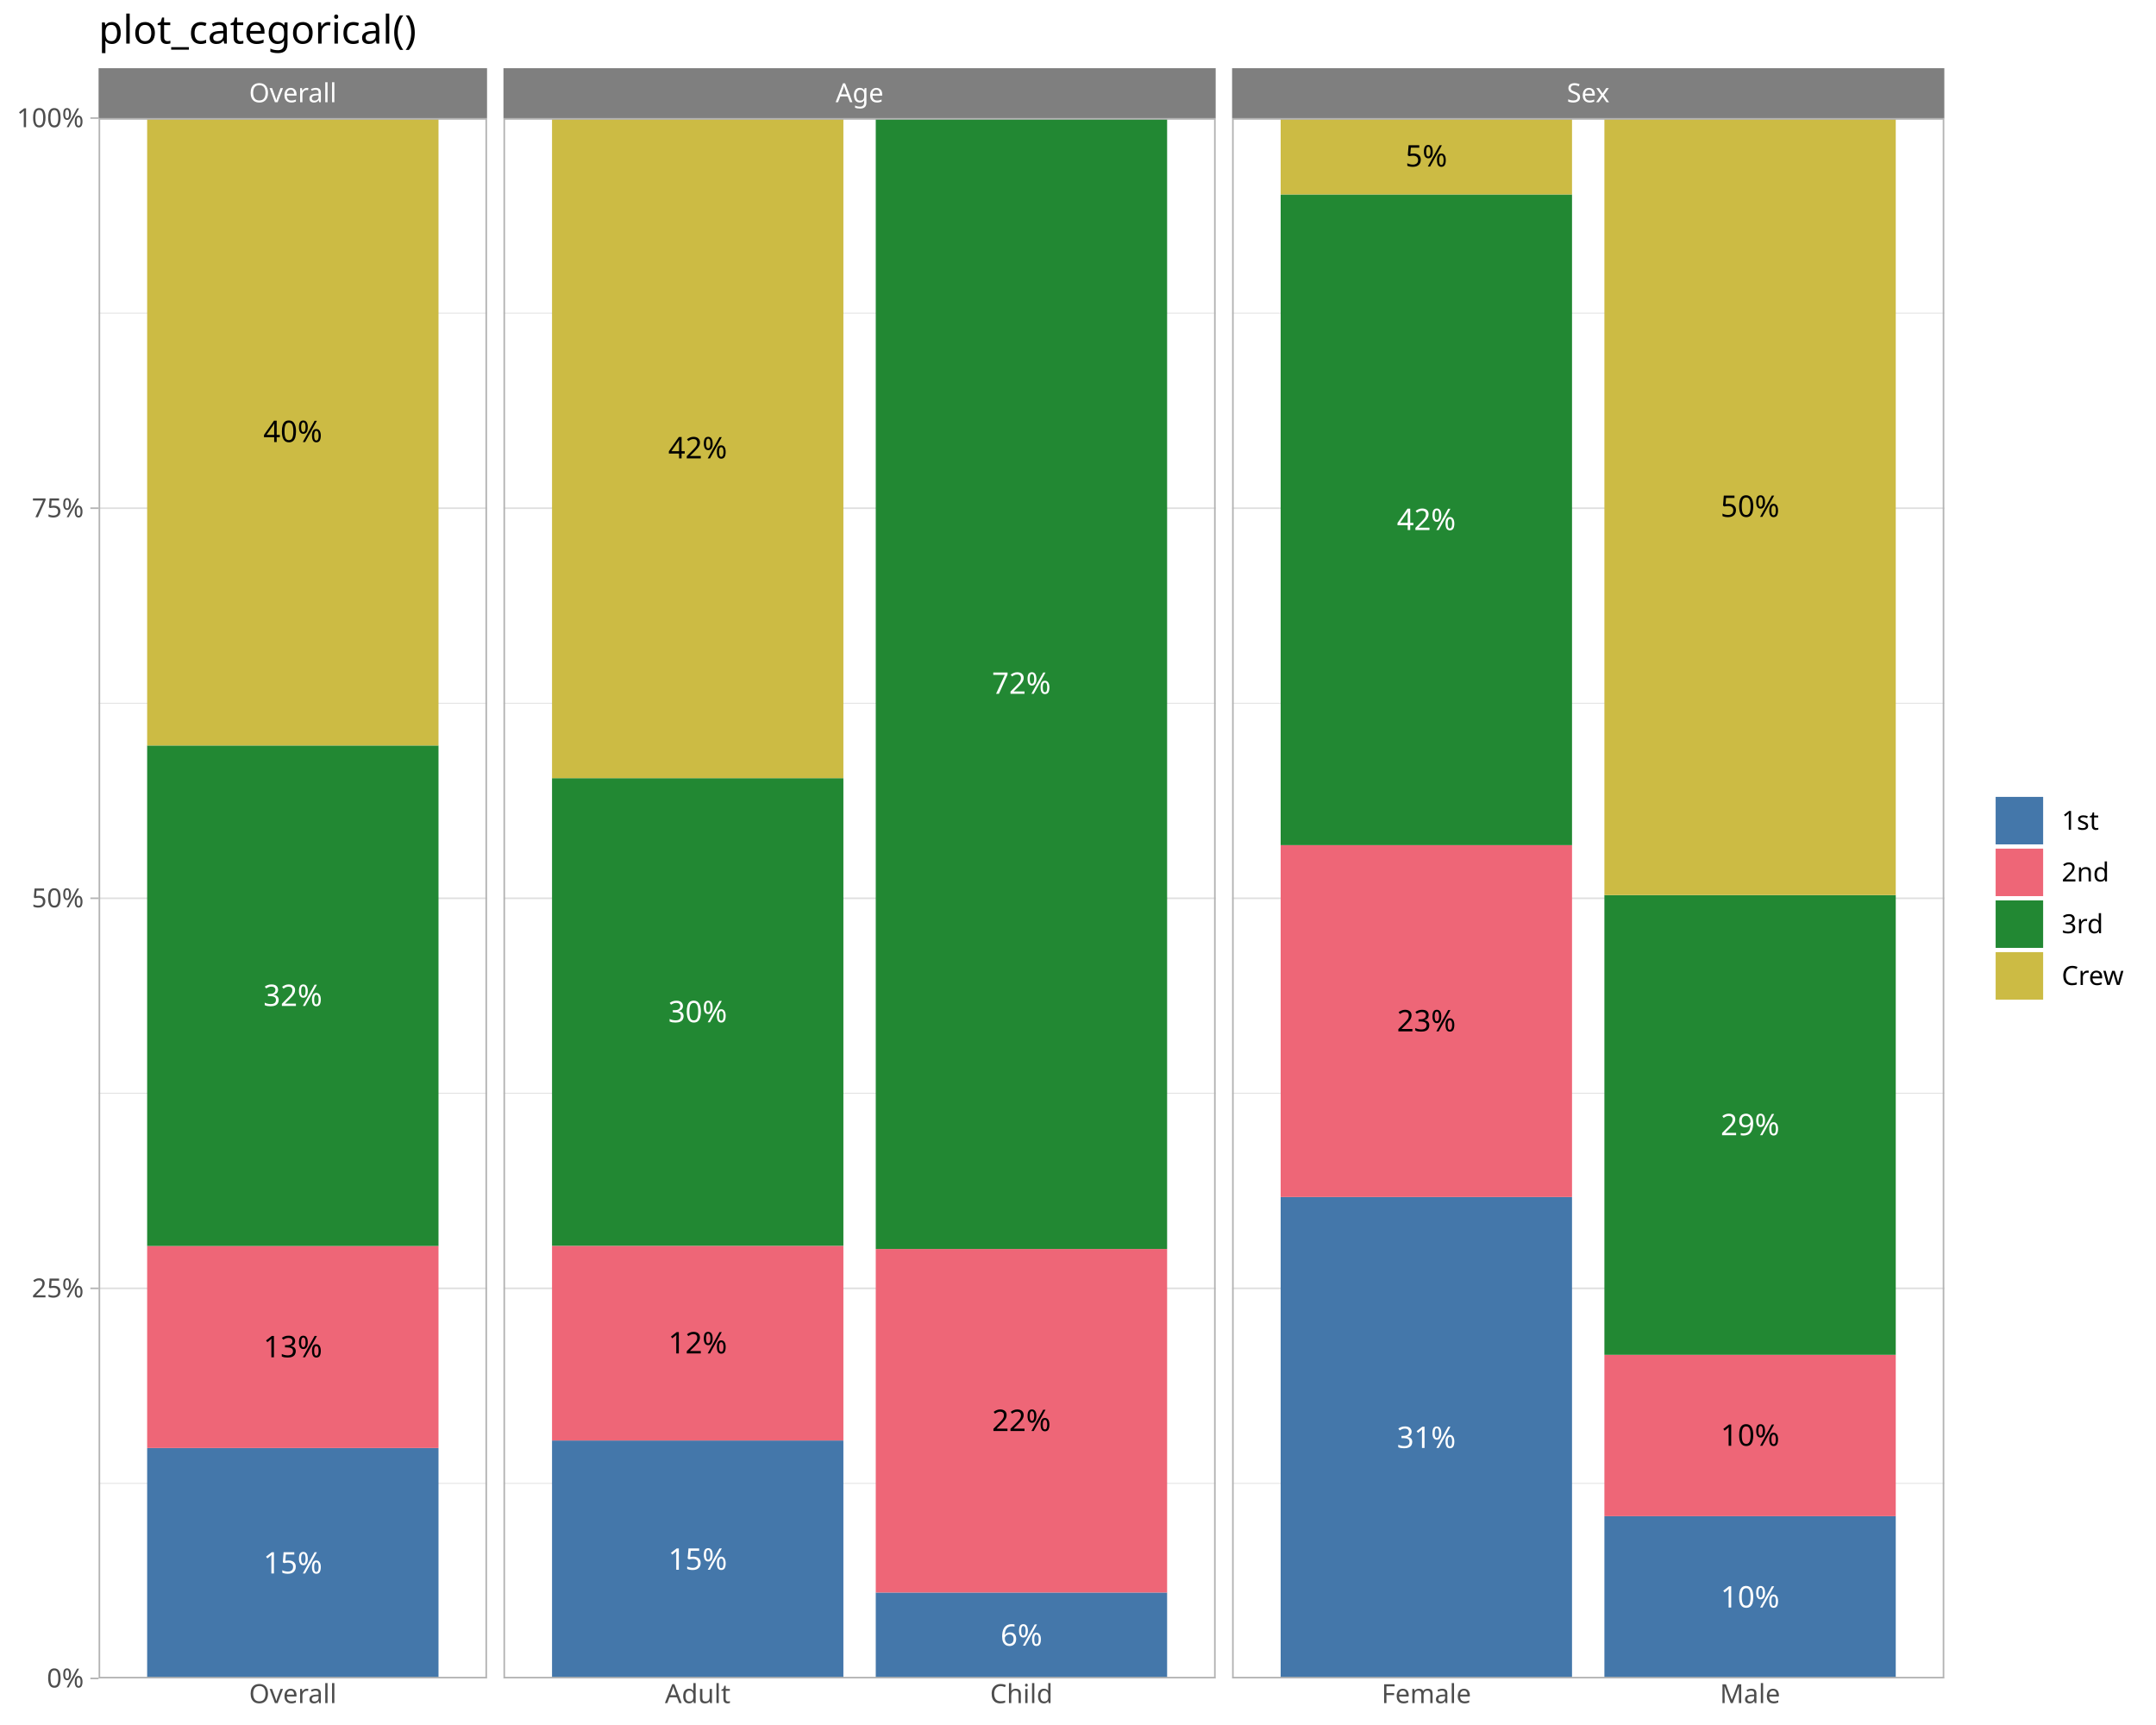
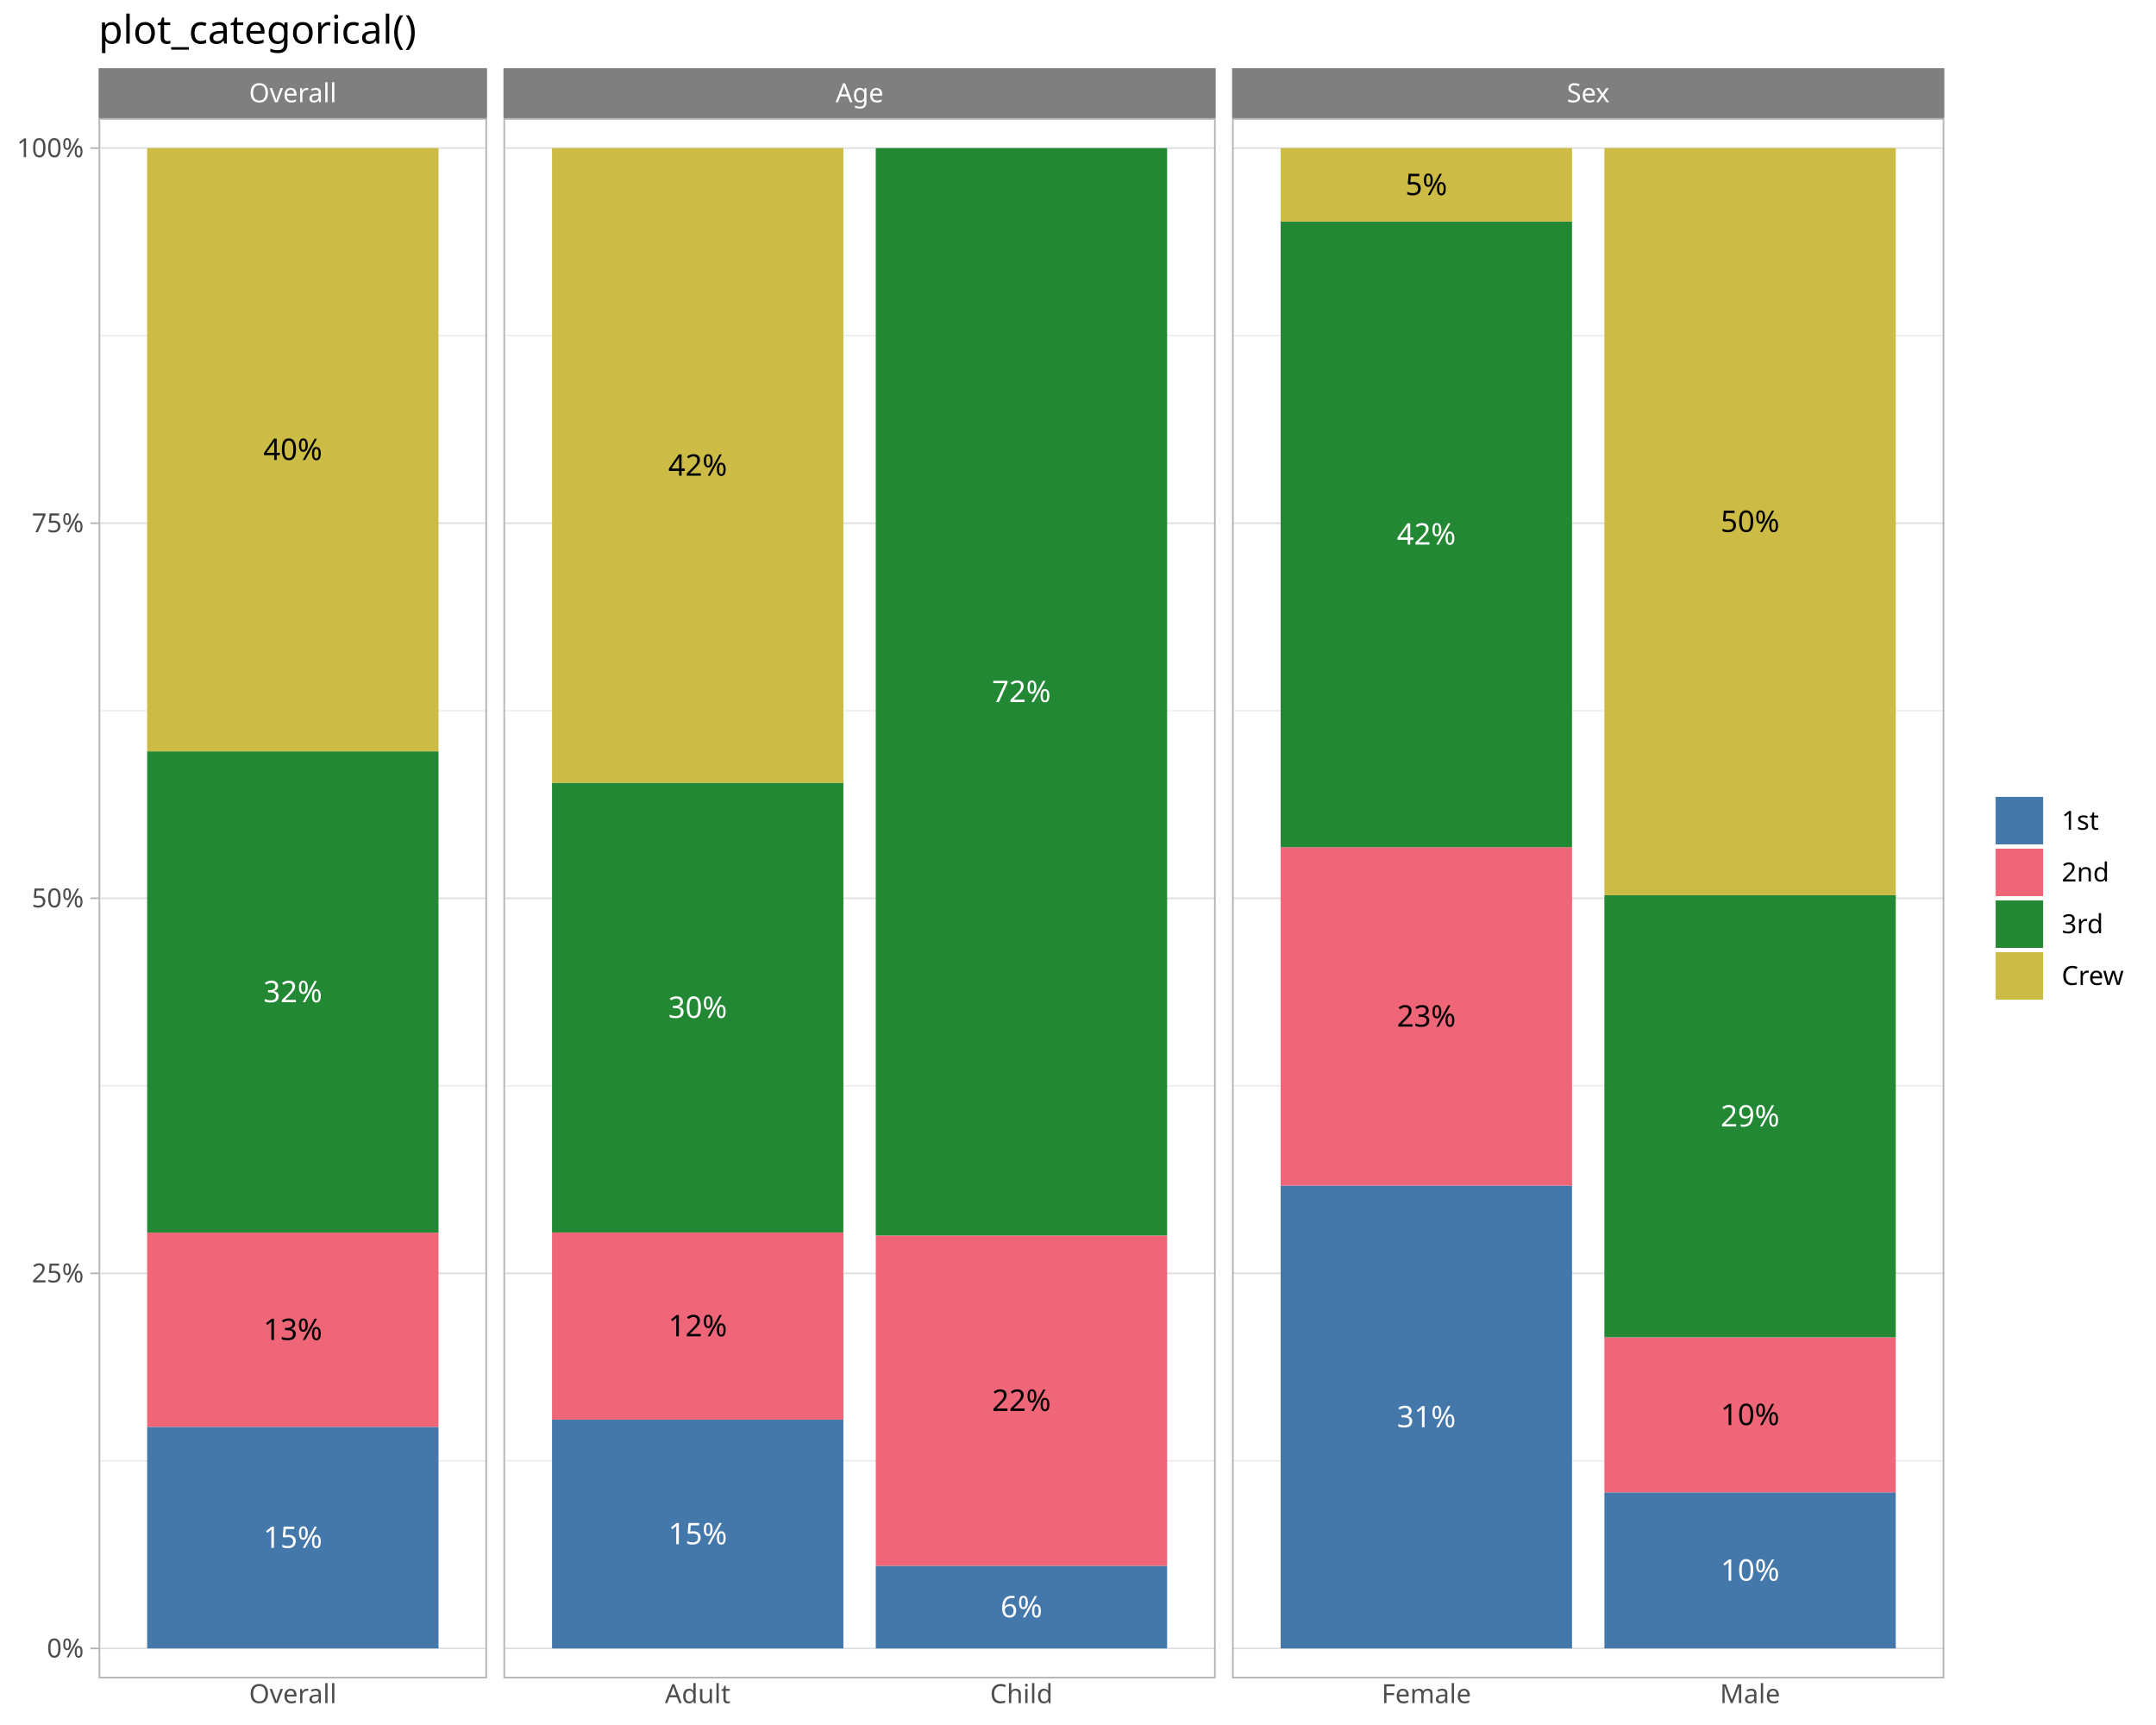
<svg xmlns="http://www.w3.org/2000/svg" class="svglite" data-engine-version="2.0" width="720.00pt" height="576.00pt" viewBox="0 0 720.00 576.00">
  <defs>
    <style type="text/css">
    .svglite line, .svglite polyline, .svglite polygon, .svglite path, .svglite rect, .svglite circle {
      fill: none;
      stroke: #000000;
      stroke-linecap: round;
      stroke-linejoin: round;
      stroke-miterlimit: 10.00;
    }
  </style>
  </defs>
  <rect width="100%" height="100%" style="stroke: none; fill: #FFFFFF;" />
  <defs>
    <clipPath id="cpMC4wMHw3MjAuMDB8MC4wMHw1NzYuMDA=">
      <rect x="0.00" y="0.00" width="720.00" height="576.00" />
    </clipPath>
  </defs>
  <g clip-path="url(#cpMC4wMHw3MjAuMDB8MC4wMHw1NzYuMDA=)">
    <rect x="0.00" y="0.00" width="720.00" height="576.00" style="stroke-width: 1.07; stroke: #FFFFFF; fill: #FFFFFF;" />
  </g>
  <defs>
    <clipPath id="cpMzIuOTJ8MTYyLjY1fDM5LjQzfDU2MC40NQ==">
      <rect x="32.92" y="39.43" width="129.73" height="521.01" />
    </clipPath>
  </defs>
  <g clip-path="url(#cpMzIuOTJ8MTYyLjY1fDM5LjQzfDU2MC40NQ==)">
    <rect x="32.92" y="39.43" width="129.73" height="521.01" style="stroke-width: 1.07; stroke: none; fill: #FFFFFF;" />
-     <polyline points="32.92,495.32 162.65,495.32 " style="stroke-width: 0.27; stroke: #DEDEDE; stroke-linecap: butt;" />
-     <polyline points="32.92,365.07 162.65,365.07 " style="stroke-width: 0.27; stroke: #DEDEDE; stroke-linecap: butt;" />
-     <polyline points="32.92,234.81 162.65,234.81 " style="stroke-width: 0.27; stroke: #DEDEDE; stroke-linecap: butt;" />
-     <polyline points="32.92,104.56 162.65,104.56 " style="stroke-width: 0.27; stroke: #DEDEDE; stroke-linecap: butt;" />
-     <polyline points="32.92,560.45 162.65,560.45 " style="stroke-width: 0.53; stroke: #DEDEDE; stroke-linecap: butt;" />
-     <polyline points="32.92,430.19 162.65,430.19 " style="stroke-width: 0.53; stroke: #DEDEDE; stroke-linecap: butt;" />
+     <polyline points="32.92,487.80 162.65,487.80 " style="stroke-width: 0.27; stroke: #DEDEDE; stroke-linecap: butt;" />
+     <polyline points="32.92,362.56 162.65,362.56 " style="stroke-width: 0.27; stroke: #DEDEDE; stroke-linecap: butt;" />
+     <polyline points="32.92,237.32 162.65,237.32 " style="stroke-width: 0.27; stroke: #DEDEDE; stroke-linecap: butt;" />
+     <polyline points="32.92,112.07 162.65,112.07 " style="stroke-width: 0.27; stroke: #DEDEDE; stroke-linecap: butt;" />
+     <polyline points="32.92,550.43 162.65,550.43 " style="stroke-width: 0.53; stroke: #DEDEDE; stroke-linecap: butt;" />
+     <polyline points="32.92,425.18 162.65,425.18 " style="stroke-width: 0.53; stroke: #DEDEDE; stroke-linecap: butt;" />
    <polyline points="32.92,299.94 162.65,299.94 " style="stroke-width: 0.53; stroke: #DEDEDE; stroke-linecap: butt;" />
-     <polyline points="32.92,169.69 162.65,169.69 " style="stroke-width: 0.53; stroke: #DEDEDE; stroke-linecap: butt;" />
-     <polyline points="32.92,39.43 162.65,39.43 " style="stroke-width: 0.53; stroke: #DEDEDE; stroke-linecap: butt;" />
-     <rect x="49.14" y="483.51" width="97.30" height="76.93" style="stroke-width: 1.07; stroke: none; stroke-linecap: butt; stroke-linejoin: miter; fill: #4477AA;" />
-     <rect x="49.14" y="416.05" width="97.30" height="67.46" style="stroke-width: 1.07; stroke: none; stroke-linecap: butt; stroke-linejoin: miter; fill: #EE6677;" />
-     <rect x="49.14" y="248.93" width="97.30" height="167.12" style="stroke-width: 1.07; stroke: none; stroke-linecap: butt; stroke-linejoin: miter; fill: #228833;" />
-     <rect x="49.14" y="39.43" width="97.30" height="209.49" style="stroke-width: 1.07; stroke: none; stroke-linecap: butt; stroke-linejoin: miter; fill: #CCBB44;" />
-     <text x="97.79" y="525.41" text-anchor="middle" style="font-size: 9.96px; fill: #FFFFFF; font-family: sans;" textLength="19.93px" lengthAdjust="spacingAndGlyphs">15%</text>
-     <text x="97.79" y="453.21" text-anchor="middle" style="font-size: 9.96px; font-family: sans;" textLength="19.93px" lengthAdjust="spacingAndGlyphs">13%</text>
-     <text x="97.79" y="335.91" text-anchor="middle" style="font-size: 9.96px; fill: #FFFFFF; font-family: sans;" textLength="19.93px" lengthAdjust="spacingAndGlyphs">32%</text>
-     <text x="97.79" y="147.61" text-anchor="middle" style="font-size: 9.96px; font-family: sans;" textLength="19.93px" lengthAdjust="spacingAndGlyphs">40%</text>
+     <polyline points="32.92,174.70 162.65,174.70 " style="stroke-width: 0.53; stroke: #DEDEDE; stroke-linecap: butt;" />
+     <polyline points="32.92,49.45 162.65,49.45 " style="stroke-width: 0.53; stroke: #DEDEDE; stroke-linecap: butt;" />
+     <rect x="49.14" y="476.45" width="97.30" height="73.97" style="stroke-width: 1.07; stroke: none; stroke-linecap: butt; stroke-linejoin: miter; fill: #4477AA;" />
+     <rect x="49.14" y="411.58" width="97.30" height="64.87" style="stroke-width: 1.07; stroke: none; stroke-linecap: butt; stroke-linejoin: miter; fill: #EE6677;" />
+     <rect x="49.14" y="250.89" width="97.30" height="160.69" style="stroke-width: 1.07; stroke: none; stroke-linecap: butt; stroke-linejoin: miter; fill: #228833;" />
+     <rect x="49.14" y="49.45" width="97.30" height="201.44" style="stroke-width: 1.07; stroke: none; stroke-linecap: butt; stroke-linejoin: miter; fill: #CCBB44;" />
+     <text x="97.79" y="516.87" text-anchor="middle" style="font-size: 9.96px; fill: #FFFFFF; font-family: sans;" textLength="19.93px" lengthAdjust="spacingAndGlyphs">15%</text>
+     <text x="97.79" y="447.44" text-anchor="middle" style="font-size: 9.96px; font-family: sans;" textLength="19.93px" lengthAdjust="spacingAndGlyphs">13%</text>
+     <text x="97.79" y="334.66" text-anchor="middle" style="font-size: 9.96px; fill: #FFFFFF; font-family: sans;" textLength="19.93px" lengthAdjust="spacingAndGlyphs">32%</text>
+     <text x="97.79" y="153.60" text-anchor="middle" style="font-size: 9.96px; font-family: sans;" textLength="19.93px" lengthAdjust="spacingAndGlyphs">40%</text>
    <rect x="32.92" y="39.43" width="129.73" height="521.01" style="stroke-width: 1.07; stroke: #B3B3B3;" />
  </g>
  <g clip-path="url(#cpMC4wMHw3MjAuMDB8MC4wMHw1NzYuMDA=)">
</g>
  <defs>
    <clipPath id="cpMTY4LjEzfDQwNS45OHwzOS40M3w1NjAuNDU=">
      <rect x="168.13" y="39.43" width="237.85" height="521.01" />
    </clipPath>
  </defs>
  <g clip-path="url(#cpMTY4LjEzfDQwNS45OHwzOS40M3w1NjAuNDU=)">
    <rect x="168.13" y="39.43" width="237.85" height="521.01" style="stroke-width: 1.07; stroke: none; fill: #FFFFFF;" />
-     <polyline points="168.13,495.32 405.98,495.32 " style="stroke-width: 0.27; stroke: #DEDEDE; stroke-linecap: butt;" />
-     <polyline points="168.13,365.07 405.98,365.07 " style="stroke-width: 0.27; stroke: #DEDEDE; stroke-linecap: butt;" />
-     <polyline points="168.13,234.81 405.98,234.81 " style="stroke-width: 0.27; stroke: #DEDEDE; stroke-linecap: butt;" />
-     <polyline points="168.13,104.56 405.98,104.56 " style="stroke-width: 0.27; stroke: #DEDEDE; stroke-linecap: butt;" />
-     <polyline points="168.13,560.45 405.98,560.45 " style="stroke-width: 0.53; stroke: #DEDEDE; stroke-linecap: butt;" />
-     <polyline points="168.13,430.19 405.98,430.19 " style="stroke-width: 0.53; stroke: #DEDEDE; stroke-linecap: butt;" />
+     <polyline points="168.13,487.80 405.98,487.80 " style="stroke-width: 0.27; stroke: #DEDEDE; stroke-linecap: butt;" />
+     <polyline points="168.13,362.56 405.98,362.56 " style="stroke-width: 0.27; stroke: #DEDEDE; stroke-linecap: butt;" />
+     <polyline points="168.13,237.32 405.98,237.32 " style="stroke-width: 0.27; stroke: #DEDEDE; stroke-linecap: butt;" />
+     <polyline points="168.13,112.07 405.98,112.07 " style="stroke-width: 0.27; stroke: #DEDEDE; stroke-linecap: butt;" />
+     <polyline points="168.13,550.43 405.98,550.43 " style="stroke-width: 0.53; stroke: #DEDEDE; stroke-linecap: butt;" />
+     <polyline points="168.13,425.18 405.98,425.18 " style="stroke-width: 0.53; stroke: #DEDEDE; stroke-linecap: butt;" />
    <polyline points="168.13,299.94 405.98,299.94 " style="stroke-width: 0.53; stroke: #DEDEDE; stroke-linecap: butt;" />
-     <polyline points="168.13,169.69 405.98,169.69 " style="stroke-width: 0.53; stroke: #DEDEDE; stroke-linecap: butt;" />
-     <polyline points="168.13,39.43 405.98,39.43 " style="stroke-width: 0.53; stroke: #DEDEDE; stroke-linecap: butt;" />
-     <rect x="184.35" y="481.00" width="97.30" height="79.45" style="stroke-width: 1.07; stroke: none; stroke-linecap: butt; stroke-linejoin: miter; fill: #4477AA;" />
-     <rect x="184.35" y="416.00" width="97.30" height="65.00" style="stroke-width: 1.07; stroke: none; stroke-linecap: butt; stroke-linejoin: miter; fill: #EE6677;" />
-     <rect x="184.35" y="259.84" width="97.30" height="156.15" style="stroke-width: 1.07; stroke: none; stroke-linecap: butt; stroke-linejoin: miter; fill: #228833;" />
-     <rect x="184.35" y="39.43" width="97.30" height="220.41" style="stroke-width: 1.07; stroke: none; stroke-linecap: butt; stroke-linejoin: miter; fill: #CCBB44;" />
-     <rect x="292.46" y="531.77" width="97.30" height="28.68" style="stroke-width: 1.07; stroke: none; stroke-linecap: butt; stroke-linejoin: miter; fill: #4477AA;" />
-     <rect x="292.46" y="417.05" width="97.30" height="114.72" style="stroke-width: 1.07; stroke: none; stroke-linecap: butt; stroke-linejoin: miter; fill: #EE6677;" />
-     <rect x="292.46" y="39.43" width="97.30" height="377.61" style="stroke-width: 1.07; stroke: none; stroke-linecap: butt; stroke-linejoin: miter; fill: #228833;" />
-     <text x="233.00" y="524.15" text-anchor="middle" style="font-size: 9.96px; fill: #FFFFFF; font-family: sans;" textLength="19.93px" lengthAdjust="spacingAndGlyphs">15%</text>
-     <text x="233.00" y="451.92" text-anchor="middle" style="font-size: 9.96px; font-family: sans;" textLength="19.93px" lengthAdjust="spacingAndGlyphs">12%</text>
-     <text x="233.00" y="341.35" text-anchor="middle" style="font-size: 9.96px; fill: #FFFFFF; font-family: sans;" textLength="19.93px" lengthAdjust="spacingAndGlyphs">30%</text>
-     <text x="233.00" y="153.06" text-anchor="middle" style="font-size: 9.96px; font-family: sans;" textLength="19.93px" lengthAdjust="spacingAndGlyphs">42%</text>
-     <text x="341.11" y="549.53" text-anchor="middle" style="font-size: 9.96px; fill: #FFFFFF; font-family: sans;" textLength="14.39px" lengthAdjust="spacingAndGlyphs">6%</text>
-     <text x="341.11" y="477.83" text-anchor="middle" style="font-size: 9.96px; font-family: sans;" textLength="19.93px" lengthAdjust="spacingAndGlyphs">22%</text>
-     <text x="341.11" y="231.67" text-anchor="middle" style="font-size: 9.96px; fill: #FFFFFF; font-family: sans;" textLength="19.93px" lengthAdjust="spacingAndGlyphs">72%</text>
+     <polyline points="168.13,174.70 405.98,174.70 " style="stroke-width: 0.53; stroke: #DEDEDE; stroke-linecap: butt;" />
+     <polyline points="168.13,49.45 405.98,49.45 " style="stroke-width: 0.53; stroke: #DEDEDE; stroke-linecap: butt;" />
+     <rect x="184.35" y="474.04" width="97.30" height="76.39" style="stroke-width: 1.07; stroke: none; stroke-linecap: butt; stroke-linejoin: miter; fill: #4477AA;" />
+     <rect x="184.35" y="411.53" width="97.30" height="62.50" style="stroke-width: 1.07; stroke: none; stroke-linecap: butt; stroke-linejoin: miter; fill: #EE6677;" />
+     <rect x="184.35" y="261.38" width="97.30" height="150.15" style="stroke-width: 1.07; stroke: none; stroke-linecap: butt; stroke-linejoin: miter; fill: #228833;" />
+     <rect x="184.35" y="49.45" width="97.30" height="211.93" style="stroke-width: 1.07; stroke: none; stroke-linecap: butt; stroke-linejoin: miter; fill: #CCBB44;" />
+     <rect x="292.46" y="522.85" width="97.30" height="27.58" style="stroke-width: 1.07; stroke: none; stroke-linecap: butt; stroke-linejoin: miter; fill: #4477AA;" />
+     <rect x="292.46" y="412.54" width="97.30" height="110.31" style="stroke-width: 1.07; stroke: none; stroke-linecap: butt; stroke-linejoin: miter; fill: #EE6677;" />
+     <rect x="292.46" y="49.45" width="97.30" height="363.09" style="stroke-width: 1.07; stroke: none; stroke-linecap: butt; stroke-linejoin: miter; fill: #228833;" />
+     <text x="233.00" y="515.66" text-anchor="middle" style="font-size: 9.96px; fill: #FFFFFF; font-family: sans;" textLength="19.93px" lengthAdjust="spacingAndGlyphs">15%</text>
+     <text x="233.00" y="446.21" text-anchor="middle" style="font-size: 9.96px; font-family: sans;" textLength="19.93px" lengthAdjust="spacingAndGlyphs">12%</text>
+     <text x="233.00" y="339.89" text-anchor="middle" style="font-size: 9.96px; fill: #FFFFFF; font-family: sans;" textLength="19.93px" lengthAdjust="spacingAndGlyphs">30%</text>
+     <text x="233.00" y="158.85" text-anchor="middle" style="font-size: 9.96px; font-family: sans;" textLength="19.93px" lengthAdjust="spacingAndGlyphs">42%</text>
+     <text x="341.11" y="540.06" text-anchor="middle" style="font-size: 9.96px; fill: #FFFFFF; font-family: sans;" textLength="14.39px" lengthAdjust="spacingAndGlyphs">6%</text>
+     <text x="341.11" y="471.12" text-anchor="middle" style="font-size: 9.96px; font-family: sans;" textLength="19.93px" lengthAdjust="spacingAndGlyphs">22%</text>
+     <text x="341.11" y="234.43" text-anchor="middle" style="font-size: 9.96px; fill: #FFFFFF; font-family: sans;" textLength="19.93px" lengthAdjust="spacingAndGlyphs">72%</text>
    <rect x="168.13" y="39.43" width="237.85" height="521.01" style="stroke-width: 1.07; stroke: #B3B3B3;" />
  </g>
  <g clip-path="url(#cpMC4wMHw3MjAuMDB8MC4wMHw1NzYuMDA=)">
</g>
  <defs>
    <clipPath id="cpNDExLjQ2fDY0OS4zMHwzOS40M3w1NjAuNDU=">
      <rect x="411.46" y="39.43" width="237.85" height="521.01" />
    </clipPath>
  </defs>
  <g clip-path="url(#cpNDExLjQ2fDY0OS4zMHwzOS40M3w1NjAuNDU=)">
    <rect x="411.46" y="39.43" width="237.85" height="521.01" style="stroke-width: 1.07; stroke: none; fill: #FFFFFF;" />
-     <polyline points="411.46,495.32 649.30,495.32 " style="stroke-width: 0.27; stroke: #DEDEDE; stroke-linecap: butt;" />
-     <polyline points="411.46,365.07 649.30,365.07 " style="stroke-width: 0.27; stroke: #DEDEDE; stroke-linecap: butt;" />
-     <polyline points="411.46,234.81 649.30,234.81 " style="stroke-width: 0.27; stroke: #DEDEDE; stroke-linecap: butt;" />
-     <polyline points="411.46,104.56 649.30,104.56 " style="stroke-width: 0.27; stroke: #DEDEDE; stroke-linecap: butt;" />
-     <polyline points="411.46,560.45 649.30,560.45 " style="stroke-width: 0.53; stroke: #DEDEDE; stroke-linecap: butt;" />
-     <polyline points="411.46,430.19 649.30,430.19 " style="stroke-width: 0.53; stroke: #DEDEDE; stroke-linecap: butt;" />
+     <polyline points="411.46,487.80 649.30,487.80 " style="stroke-width: 0.27; stroke: #DEDEDE; stroke-linecap: butt;" />
+     <polyline points="411.46,362.56 649.30,362.56 " style="stroke-width: 0.27; stroke: #DEDEDE; stroke-linecap: butt;" />
+     <polyline points="411.46,237.32 649.30,237.32 " style="stroke-width: 0.27; stroke: #DEDEDE; stroke-linecap: butt;" />
+     <polyline points="411.46,112.07 649.30,112.07 " style="stroke-width: 0.27; stroke: #DEDEDE; stroke-linecap: butt;" />
+     <polyline points="411.46,550.43 649.30,550.43 " style="stroke-width: 0.53; stroke: #DEDEDE; stroke-linecap: butt;" />
+     <polyline points="411.46,425.18 649.30,425.18 " style="stroke-width: 0.53; stroke: #DEDEDE; stroke-linecap: butt;" />
    <polyline points="411.46,299.94 649.30,299.94 " style="stroke-width: 0.53; stroke: #DEDEDE; stroke-linecap: butt;" />
-     <polyline points="411.46,169.69 649.30,169.69 " style="stroke-width: 0.53; stroke: #DEDEDE; stroke-linecap: butt;" />
-     <polyline points="411.46,39.43 649.30,39.43 " style="stroke-width: 0.53; stroke: #DEDEDE; stroke-linecap: butt;" />
-     <rect x="427.68" y="399.71" width="97.30" height="160.74" style="stroke-width: 1.07; stroke: none; stroke-linecap: butt; stroke-linejoin: miter; fill: #4477AA;" />
-     <rect x="427.68" y="282.20" width="97.30" height="117.50" style="stroke-width: 1.07; stroke: none; stroke-linecap: butt; stroke-linejoin: miter; fill: #EE6677;" />
-     <rect x="427.68" y="64.93" width="97.30" height="217.27" style="stroke-width: 1.07; stroke: none; stroke-linecap: butt; stroke-linejoin: miter; fill: #228833;" />
-     <rect x="427.68" y="39.43" width="97.30" height="25.50" style="stroke-width: 1.07; stroke: none; stroke-linecap: butt; stroke-linejoin: miter; fill: #CCBB44;" />
-     <rect x="535.79" y="506.27" width="97.30" height="54.18" style="stroke-width: 1.07; stroke: none; stroke-linecap: butt; stroke-linejoin: miter; fill: #4477AA;" />
-     <rect x="535.79" y="452.39" width="97.30" height="53.88" style="stroke-width: 1.07; stroke: none; stroke-linecap: butt; stroke-linejoin: miter; fill: #EE6677;" />
-     <rect x="535.79" y="298.89" width="97.30" height="153.50" style="stroke-width: 1.07; stroke: none; stroke-linecap: butt; stroke-linejoin: miter; fill: #228833;" />
-     <rect x="535.79" y="39.43" width="97.30" height="259.45" style="stroke-width: 1.07; stroke: none; stroke-linecap: butt; stroke-linejoin: miter; fill: #CCBB44;" />
-     <text x="476.33" y="483.50" text-anchor="middle" style="font-size: 9.96px; fill: #FFFFFF; font-family: sans;" textLength="19.93px" lengthAdjust="spacingAndGlyphs">31%</text>
-     <text x="476.33" y="344.38" text-anchor="middle" style="font-size: 9.96px; font-family: sans;" textLength="19.93px" lengthAdjust="spacingAndGlyphs">23%</text>
-     <text x="476.33" y="176.99" text-anchor="middle" style="font-size: 9.96px; fill: #FFFFFF; font-family: sans;" textLength="19.93px" lengthAdjust="spacingAndGlyphs">42%</text>
-     <text x="476.33" y="55.61" text-anchor="middle" style="font-size: 9.96px; font-family: sans;" textLength="14.39px" lengthAdjust="spacingAndGlyphs">5%</text>
-     <text x="584.44" y="536.78" text-anchor="middle" style="font-size: 9.96px; fill: #FFFFFF; font-family: sans;" textLength="19.93px" lengthAdjust="spacingAndGlyphs">10%</text>
-     <text x="584.44" y="482.76" text-anchor="middle" style="font-size: 9.96px; font-family: sans;" textLength="19.93px" lengthAdjust="spacingAndGlyphs">10%</text>
-     <text x="584.44" y="379.07" text-anchor="middle" style="font-size: 9.96px; fill: #FFFFFF; font-family: sans;" textLength="19.93px" lengthAdjust="spacingAndGlyphs">29%</text>
-     <text x="584.44" y="172.59" text-anchor="middle" style="font-size: 9.96px; font-family: sans;" textLength="19.93px" lengthAdjust="spacingAndGlyphs">50%</text>
+     <polyline points="411.46,174.70 649.30,174.70 " style="stroke-width: 0.53; stroke: #DEDEDE; stroke-linecap: butt;" />
+     <polyline points="411.46,49.45 649.30,49.45 " style="stroke-width: 0.53; stroke: #DEDEDE; stroke-linecap: butt;" />
+     <rect x="427.68" y="395.87" width="97.30" height="154.56" style="stroke-width: 1.07; stroke: none; stroke-linecap: butt; stroke-linejoin: miter; fill: #4477AA;" />
+     <rect x="427.68" y="282.89" width="97.30" height="112.99" style="stroke-width: 1.07; stroke: none; stroke-linecap: butt; stroke-linejoin: miter; fill: #EE6677;" />
+     <rect x="427.68" y="73.97" width="97.30" height="208.92" style="stroke-width: 1.07; stroke: none; stroke-linecap: butt; stroke-linejoin: miter; fill: #228833;" />
+     <rect x="427.68" y="49.45" width="97.30" height="24.52" style="stroke-width: 1.07; stroke: none; stroke-linecap: butt; stroke-linejoin: miter; fill: #CCBB44;" />
+     <rect x="535.79" y="498.33" width="97.30" height="52.09" style="stroke-width: 1.07; stroke: none; stroke-linecap: butt; stroke-linejoin: miter; fill: #4477AA;" />
+     <rect x="535.79" y="446.53" width="97.30" height="51.80" style="stroke-width: 1.07; stroke: none; stroke-linecap: butt; stroke-linejoin: miter; fill: #EE6677;" />
+     <rect x="535.79" y="298.93" width="97.30" height="147.60" style="stroke-width: 1.07; stroke: none; stroke-linecap: butt; stroke-linejoin: miter; fill: #228833;" />
+     <rect x="535.79" y="49.45" width="97.30" height="249.47" style="stroke-width: 1.07; stroke: none; stroke-linecap: butt; stroke-linejoin: miter; fill: #CCBB44;" />
+     <text x="476.33" y="476.58" text-anchor="middle" style="font-size: 9.96px; fill: #FFFFFF; font-family: sans;" textLength="19.93px" lengthAdjust="spacingAndGlyphs">31%</text>
+     <text x="476.33" y="342.80" text-anchor="middle" style="font-size: 9.96px; font-family: sans;" textLength="19.93px" lengthAdjust="spacingAndGlyphs">23%</text>
+     <text x="476.33" y="181.85" text-anchor="middle" style="font-size: 9.96px; fill: #FFFFFF; font-family: sans;" textLength="19.93px" lengthAdjust="spacingAndGlyphs">42%</text>
+     <text x="476.33" y="65.14" text-anchor="middle" style="font-size: 9.96px; font-family: sans;" textLength="14.39px" lengthAdjust="spacingAndGlyphs">5%</text>
+     <text x="584.44" y="527.81" text-anchor="middle" style="font-size: 9.96px; fill: #FFFFFF; font-family: sans;" textLength="19.93px" lengthAdjust="spacingAndGlyphs">10%</text>
+     <text x="584.44" y="475.86" text-anchor="middle" style="font-size: 9.96px; font-family: sans;" textLength="19.93px" lengthAdjust="spacingAndGlyphs">10%</text>
+     <text x="584.44" y="376.15" text-anchor="middle" style="font-size: 9.96px; fill: #FFFFFF; font-family: sans;" textLength="19.93px" lengthAdjust="spacingAndGlyphs">29%</text>
+     <text x="584.44" y="177.62" text-anchor="middle" style="font-size: 9.96px; font-family: sans;" textLength="19.93px" lengthAdjust="spacingAndGlyphs">50%</text>
    <rect x="411.46" y="39.43" width="237.85" height="521.01" style="stroke-width: 1.07; stroke: #B3B3B3;" />
  </g>
  <g clip-path="url(#cpMC4wMHw3MjAuMDB8MC4wMHw1NzYuMDA=)">
</g>
  <defs>
    <clipPath id="cpMzIuOTJ8MTYyLjY1fDIyLjc4fDM5LjQz">
      <rect x="32.92" y="22.78" width="129.73" height="16.65" />
    </clipPath>
  </defs>
  <g clip-path="url(#cpMzIuOTJ8MTYyLjY1fDIyLjc4fDM5LjQz)">
    <rect x="32.92" y="22.78" width="129.73" height="16.65" style="stroke-width: 1.07; stroke: none; fill: #7F7F7F;" />
    <text x="97.79" y="34.14" text-anchor="middle" style="font-size: 8.80px; fill: #FFFFFF; font-family: sans;" textLength="27.88px" lengthAdjust="spacingAndGlyphs">Overall</text>
  </g>
  <g clip-path="url(#cpMC4wMHw3MjAuMDB8MC4wMHw1NzYuMDA=)">
</g>
  <defs>
    <clipPath id="cpMTY4LjEzfDQwNS45OHwyMi43OHwzOS40Mw==">
      <rect x="168.13" y="22.78" width="237.85" height="16.65" />
    </clipPath>
  </defs>
  <g clip-path="url(#cpMTY4LjEzfDQwNS45OHwyMi43OHwzOS40Mw==)">
    <rect x="168.13" y="22.78" width="237.85" height="16.65" style="stroke-width: 1.07; stroke: none; fill: #7F7F7F;" />
    <text x="287.06" y="34.14" text-anchor="middle" style="font-size: 8.80px; fill: #FFFFFF; font-family: sans;" textLength="15.66px" lengthAdjust="spacingAndGlyphs">Age</text>
  </g>
  <g clip-path="url(#cpMC4wMHw3MjAuMDB8MC4wMHw1NzYuMDA=)">
</g>
  <defs>
    <clipPath id="cpNDExLjQ2fDY0OS4zMHwyMi43OHwzOS40Mw==">
      <rect x="411.46" y="22.78" width="237.85" height="16.65" />
    </clipPath>
  </defs>
  <g clip-path="url(#cpNDExLjQ2fDY0OS4zMHwyMi43OHwzOS40Mw==)">
    <rect x="411.46" y="22.78" width="237.85" height="16.65" style="stroke-width: 1.07; stroke: none; fill: #7F7F7F;" />
    <text x="530.38" y="34.14" text-anchor="middle" style="font-size: 8.80px; fill: #FFFFFF; font-family: sans;" textLength="15.17px" lengthAdjust="spacingAndGlyphs">Sex</text>
  </g>
  <g clip-path="url(#cpMC4wMHw3MjAuMDB8MC4wMHw1NzYuMDA=)">
    <text x="97.79" y="568.69" text-anchor="middle" style="font-size: 8.80px; fill: #4D4D4D; font-family: sans;" textLength="27.88px" lengthAdjust="spacingAndGlyphs">Overall</text>
    <text x="233.00" y="568.69" text-anchor="middle" style="font-size: 8.80px; fill: #4D4D4D; font-family: sans;" textLength="20.06px" lengthAdjust="spacingAndGlyphs">Adult</text>
    <text x="341.11" y="568.69" text-anchor="middle" style="font-size: 8.80px; fill: #4D4D4D; font-family: sans;" textLength="20.05px" lengthAdjust="spacingAndGlyphs">Child</text>
    <text x="476.33" y="568.69" text-anchor="middle" style="font-size: 8.80px; fill: #4D4D4D; font-family: sans;" textLength="29.35px" lengthAdjust="spacingAndGlyphs">Female</text>
    <text x="584.44" y="568.69" text-anchor="middle" style="font-size: 8.80px; fill: #4D4D4D; font-family: sans;" textLength="19.08px" lengthAdjust="spacingAndGlyphs">Male</text>
-     <text x="27.99" y="563.47" text-anchor="end" style="font-size: 8.80px; fill: #4D4D4D; font-family: sans;" textLength="12.72px" lengthAdjust="spacingAndGlyphs">0%</text>
-     <text x="27.99" y="433.22" text-anchor="end" style="font-size: 8.80px; fill: #4D4D4D; font-family: sans;" textLength="17.61px" lengthAdjust="spacingAndGlyphs">25%</text>
+     <text x="27.99" y="553.45" text-anchor="end" style="font-size: 8.80px; fill: #4D4D4D; font-family: sans;" textLength="12.72px" lengthAdjust="spacingAndGlyphs">0%</text>
+     <text x="27.99" y="428.21" text-anchor="end" style="font-size: 8.80px; fill: #4D4D4D; font-family: sans;" textLength="17.61px" lengthAdjust="spacingAndGlyphs">25%</text>
    <text x="27.99" y="302.97" text-anchor="end" style="font-size: 8.80px; fill: #4D4D4D; font-family: sans;" textLength="17.61px" lengthAdjust="spacingAndGlyphs">50%</text>
-     <text x="27.99" y="172.71" text-anchor="end" style="font-size: 8.80px; fill: #4D4D4D; font-family: sans;" textLength="17.61px" lengthAdjust="spacingAndGlyphs">75%</text>
-     <text x="27.99" y="42.46" text-anchor="end" style="font-size: 8.80px; fill: #4D4D4D; font-family: sans;" textLength="22.51px" lengthAdjust="spacingAndGlyphs">100%</text>
-     <polyline points="30.18,560.45 32.92,560.45 " style="stroke-width: 0.53; stroke: #B3B3B3; stroke-linecap: butt;" />
-     <polyline points="30.18,430.19 32.92,430.19 " style="stroke-width: 0.53; stroke: #B3B3B3; stroke-linecap: butt;" />
+     <text x="27.99" y="177.72" text-anchor="end" style="font-size: 8.80px; fill: #4D4D4D; font-family: sans;" textLength="17.61px" lengthAdjust="spacingAndGlyphs">75%</text>
+     <text x="27.99" y="52.48" text-anchor="end" style="font-size: 8.80px; fill: #4D4D4D; font-family: sans;" textLength="22.51px" lengthAdjust="spacingAndGlyphs">100%</text>
+     <polyline points="30.18,550.43 32.92,550.43 " style="stroke-width: 0.53; stroke: #B3B3B3; stroke-linecap: butt;" />
+     <polyline points="30.18,425.18 32.92,425.18 " style="stroke-width: 0.53; stroke: #B3B3B3; stroke-linecap: butt;" />
    <polyline points="30.18,299.94 32.92,299.94 " style="stroke-width: 0.53; stroke: #B3B3B3; stroke-linecap: butt;" />
-     <polyline points="30.18,169.69 32.92,169.69 " style="stroke-width: 0.53; stroke: #B3B3B3; stroke-linecap: butt;" />
-     <polyline points="30.18,39.43 32.92,39.43 " style="stroke-width: 0.53; stroke: #B3B3B3; stroke-linecap: butt;" />
+     <polyline points="30.18,174.70 32.92,174.70 " style="stroke-width: 0.53; stroke: #B3B3B3; stroke-linecap: butt;" />
+     <polyline points="30.18,49.45 32.92,49.45 " style="stroke-width: 0.53; stroke: #B3B3B3; stroke-linecap: butt;" />
    <rect x="660.26" y="259.90" width="54.26" height="80.08" style="stroke-width: 1.07; stroke: none; fill: #FFFFFF;" />
    <rect x="665.74" y="265.38" width="17.28" height="17.28" style="stroke-width: 1.07; stroke: none; fill: #FFFFFF;" />
    <rect x="666.45" y="266.09" width="15.86" height="15.86" style="stroke-width: 1.07; stroke: none; stroke-linecap: butt; stroke-linejoin: miter; fill: #4477AA;" />
    <rect x="665.74" y="282.66" width="17.28" height="17.28" style="stroke-width: 1.07; stroke: none; fill: #FFFFFF;" />
    <rect x="666.45" y="283.37" width="15.86" height="15.86" style="stroke-width: 1.07; stroke: none; stroke-linecap: butt; stroke-linejoin: miter; fill: #EE6677;" />
    <rect x="665.74" y="299.94" width="17.28" height="17.28" style="stroke-width: 1.07; stroke: none; fill: #FFFFFF;" />
    <rect x="666.45" y="300.65" width="15.86" height="15.86" style="stroke-width: 1.07; stroke: none; stroke-linecap: butt; stroke-linejoin: miter; fill: #228833;" />
    <rect x="665.74" y="317.22" width="17.28" height="17.28" style="stroke-width: 1.07; stroke: none; fill: #FFFFFF;" />
    <rect x="666.45" y="317.93" width="15.86" height="15.86" style="stroke-width: 1.07; stroke: none; stroke-linecap: butt; stroke-linejoin: miter; fill: #CCBB44;" />
    <text x="688.50" y="277.05" style="font-size: 8.80px; font-family: sans;" textLength="11.74px" lengthAdjust="spacingAndGlyphs">1st</text>
    <text x="688.50" y="294.33" style="font-size: 8.80px; font-family: sans;" textLength="14.68px" lengthAdjust="spacingAndGlyphs">2nd</text>
    <text x="688.50" y="311.61" style="font-size: 8.80px; font-family: sans;" textLength="12.72px" lengthAdjust="spacingAndGlyphs">3rd</text>
    <text x="688.50" y="328.89" style="font-size: 8.80px; font-family: sans;" textLength="20.54px" lengthAdjust="spacingAndGlyphs">Crew</text>
    <text x="32.92" y="14.56" style="font-size: 13.20px; font-family: sans;" textLength="101.26px" lengthAdjust="spacingAndGlyphs">plot_categorical()</text>
  </g>
</svg>
